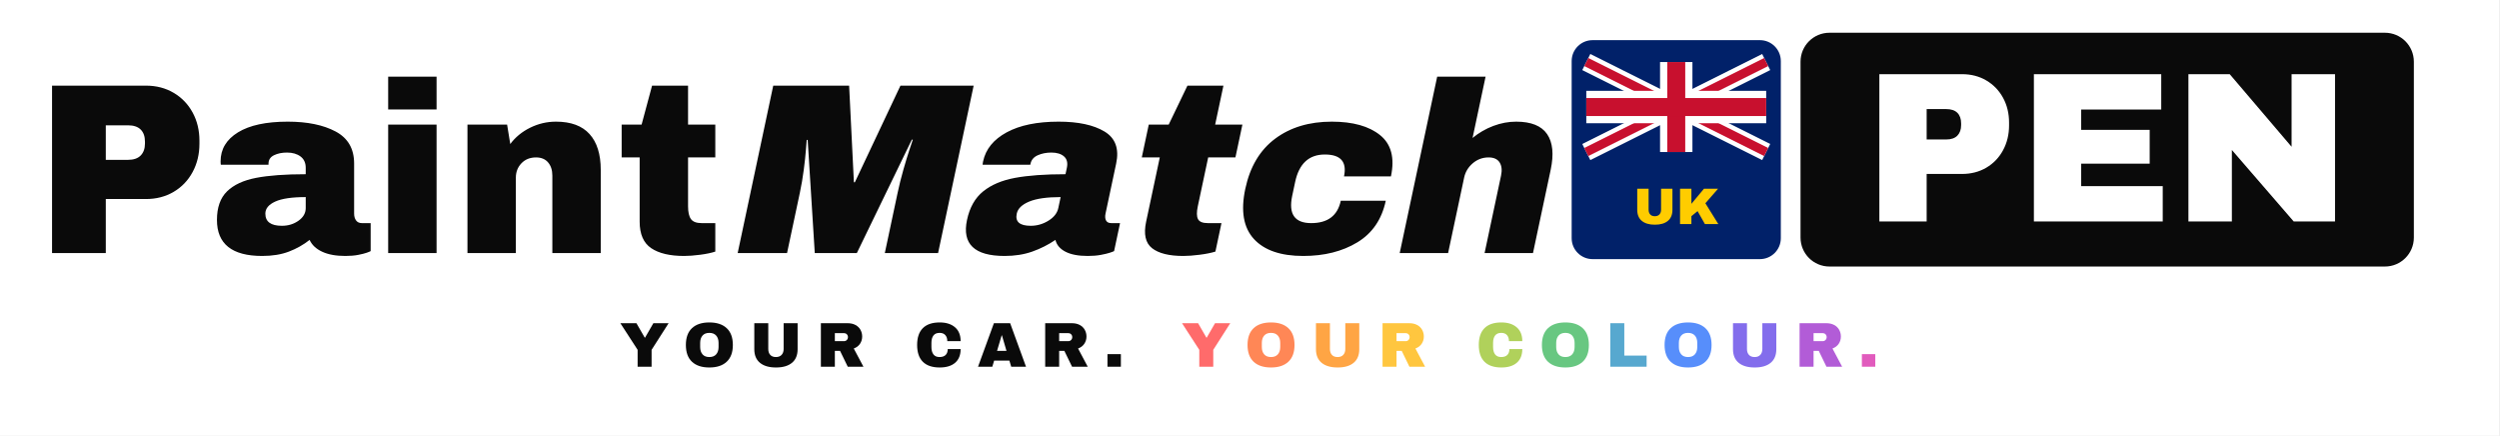
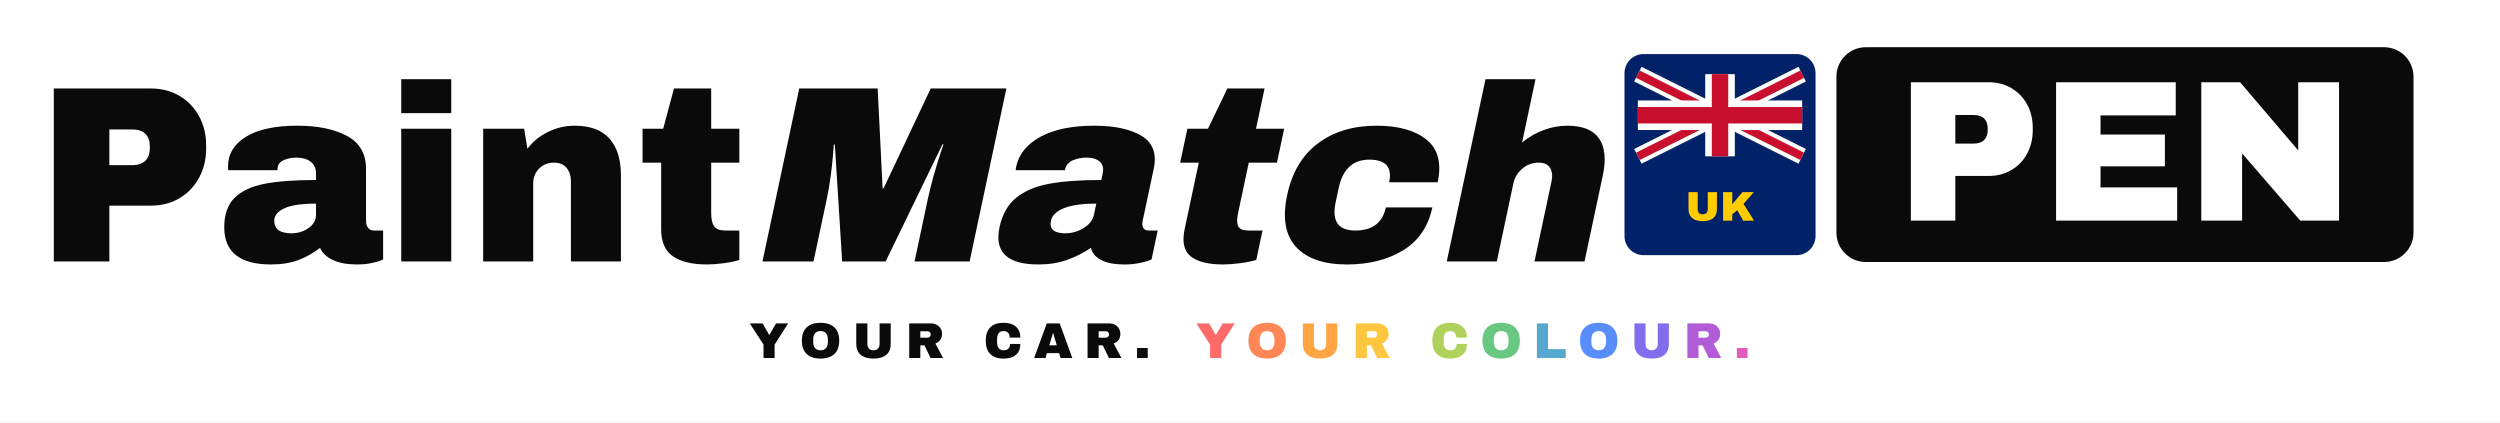
- <svg xmlns="http://www.w3.org/2000/svg" viewBox="0 0 2260.46 393.80" role="img" aria-label="PaintMatchPen">
+ <svg xmlns="http://www.w3.org/2000/svg" viewBox="0 0 2187.82 369.60" role="img" aria-label="PaintMatchPen">
  <rect width="100%" height="100%" fill="#FFFFFF" />
  <path d="M180.4 127.16V130.02Q180.4 144.1 174.24 155.54Q168.08 166.98 157.08 173.47Q146.08 179.96 132.0 179.96H95.7V228.8H47.08V77.44H132.0Q146.08 77.44 157.08 83.93Q168.08 90.42 174.24 101.75Q180.4 113.08 180.4 127.16ZM95.7 144.54H115.72Q123.42 144.54 127.27 140.58Q131.12 136.62 131.12 129.8V128.04Q131.12 121 127.27 117.15Q123.42 113.3 115.72 113.3H95.7Z M320.32 147.84V193.16Q320.32 196.9 322.08 199.32Q323.84 201.74 327.36 201.74H335.28V227.04Q334.62 227.48 331.87 228.47Q329.12 229.46 324.06 230.45Q319.0 231.44 312.4 231.44Q299.64 231.44 291.39 227.59Q283.14 223.74 280.06 216.92Q271.7 223.52 261.36 227.48Q251.02 231.44 237.16 231.44Q196.24 231.44 196.24 198.88Q196.24 181.94 205.37 173.03Q214.5 164.12 231.66 160.82Q248.82 157.52 276.54 157.52V151.8Q276.54 144.98 271.81 141.46Q267.08 137.94 259.6 137.94Q252.78 137.94 247.83 140.36Q242.88 142.78 242.88 148.06V148.94H199.76Q199.54 147.84 199.54 145.86Q199.54 129.36 215.27 119.68Q231.0 110 260.26 110Q286.88 110 303.6 118.91Q320.32 127.82 320.32 147.84ZM240.02 193.16Q240.02 204.16 254.98 204.16Q263.56 204.16 270.05 199.54Q276.54 194.92 276.54 188.1V178.2Q257.84 178.2 248.93 182.27Q240.02 186.34 240.02 193.16Z M351.12 99.0V69.3H394.9V99.0ZM351.12 228.8V112.64H394.9V228.8Z M543.4 153.56V228.8H499.62V158.84Q499.62 151.36 495.77 146.85Q491.92 142.34 484.88 142.34Q476.74 142.34 471.68 147.62Q466.62 152.9 466.62 160.6V228.8H422.84V112.64H458.7L461.56 130.24Q468.38 121 479.49 115.5Q490.6 110 502.92 110Q523.16 110 533.28 121.22Q543.4 132.44 543.4 153.56Z M647.02 112.64V142.34H622.38V186.56Q622.38 194.48 625.02 198.11Q627.66 201.74 634.7 201.74H647.02V227.48Q641.74 229.24 633.38 230.34Q625.02 231.44 618.86 231.44Q599.5 231.44 589.05 224.4Q578.6 217.36 578.6 200.42V142.34H562.32V112.64H580.36L589.82 77.44H622.38V112.64Z" fill="#0A0A0A" />
  <path d="M800.36 228.8 811.957 174.24Q814.108 164.12 817.146 153.45Q820.184 142.78 822.607 135.52Q825.03 128.26 825.671 126.28H824.791L775.06 228.8H737.0L730.585 126.5H729.705Q729.504 128.48 728.974 135.63Q728.444 142.78 727.056 153.45Q725.668 164.12 723.517 174.24L711.92 228.8H667.26L699.433 77.44H768.073L772.388 164.78H773.268L814.493 77.44H880.713L848.54 228.8Z M1009.629 147.84 999.996 193.16Q999.201 196.9 1000.446 199.32Q1001.692 201.74 1005.212 201.74H1013.132L1007.754 227.04Q1007.001 227.48 1004.04 228.47Q1001.08 229.46 995.809 230.45Q990.539 231.44 983.939 231.44Q971.179 231.44 963.747 227.59Q956.316 223.74 954.685 216.92Q944.922 223.52 933.741 227.48Q922.559 231.44 908.699 231.44Q867.779 231.44 874.7 198.88Q878.3 181.94 889.324 173.03Q900.348 164.12 918.21 160.82Q936.071 157.52 963.791 157.52L965.007 151.8Q966.456 144.98 962.475 141.46Q958.493 137.94 951.013 137.94Q944.193 137.94 938.729 140.36Q933.264 142.78 932.142 148.06L931.955 148.94H888.835Q888.849 147.84 889.269 145.86Q892.777 129.36 910.564 119.68Q928.352 110 957.612 110Q984.232 110 999.058 118.91Q1013.884 127.82 1009.629 147.84ZM919.696 193.16Q917.357 204.16 932.317 204.16Q940.897 204.16 948.369 199.54Q955.841 194.92 957.291 188.1L959.395 178.2Q940.695 178.2 930.92 182.27Q921.145 186.34 919.696 193.16Z M1123.811 112.64 1117.498 142.34H1092.858L1083.458 186.56Q1081.775 194.48 1083.643 198.11Q1085.512 201.74 1092.552 201.74H1104.872L1099.401 227.48Q1093.746 229.24 1085.153 230.34Q1076.559 231.44 1070.399 231.44Q1051.039 231.44 1042.085 224.4Q1033.132 217.36 1036.732 200.42L1049.078 142.34H1032.798L1039.111 112.64H1057.151L1074.093 77.44H1106.653L1099.171 112.64Z M1258.17 159.5H1215.71Q1219.919 139.7 1198.359 139.7Q1176.799 139.7 1171.515 164.56L1168.849 177.1Q1163.612 201.74 1186.052 201.74Q1208.492 201.74 1212.794 181.5H1253.494Q1248.116 206.8 1227.788 219.12Q1207.459 231.44 1178.859 231.44Q1148.279 231.44 1134.172 216.04Q1120.066 200.64 1126.425 170.72Q1132.785 140.8 1153.438 125.4Q1174.092 110 1204.672 110Q1233.272 110 1248.386 122.21Q1263.501 134.42 1258.17 159.5Z M1371.432 110Q1391.672 110 1399.407 121.22Q1407.142 132.44 1402.653 153.56L1386.66 228.8H1342.88L1357.75 158.84Q1359.34 151.36 1356.449 146.85Q1353.558 142.34 1346.518 142.34Q1338.378 142.34 1332.195 147.62Q1326.013 152.9 1324.376 160.6L1309.88 228.8H1266.1L1300.003 69.3H1343.783L1331.999 124.74Q1340.535 117.7 1350.813 113.85Q1361.092 110 1371.432 110Z" fill="#0A0A0A" />
-   <rect x="1421.64" y="36.30" width="189.20" height="198.00" rx="18.92" ry="18.92" fill="#012169" />
-   <line x1="1434.88" y1="56.10" x2="1597.60" y2="137.46" stroke="#FFF" stroke-width="16.27" />
-   <line x1="1597.60" y1="56.10" x2="1434.88" y2="137.46" stroke="#FFF" stroke-width="16.27" />
-   <line x1="1434.88" y1="56.10" x2="1597.60" y2="137.46" stroke="#C8102E" stroke-width="8.14" />
-   <line x1="1597.60" y1="56.10" x2="1434.88" y2="137.46" stroke="#C8102E" stroke-width="8.14" />
-   <line x1="1516.24" y1="56.10" x2="1516.24" y2="137.46" stroke="#FFF" stroke-width="29.29" />
-   <line x1="1434.88" y1="96.78" x2="1597.60" y2="96.78" stroke="#FFF" stroke-width="29.29" />
-   <line x1="1516.24" y1="56.10" x2="1516.24" y2="137.46" stroke="#C8102E" stroke-width="16.27" />
-   <line x1="1434.88" y1="96.78" x2="1597.60" y2="96.78" stroke="#C8102E" stroke-width="16.27" />
-   <path d="M1496.902 203.17Q1489.279 203.17 1485.118 199.731Q1480.958 196.291 1480.958 189.736V170.631H1491.231V189.597Q1491.231 192.293 1492.672 193.897Q1494.113 195.5 1496.856 195.5Q1499.598 195.5 1501.063 193.873Q1502.527 192.246 1502.527 189.597V170.631H1512.8V189.736Q1512.8 196.291 1508.663 199.731Q1504.526 203.17 1496.902 203.17Z M1541.342 170.631H1554.079L1542.597 183.786L1554.311 202.613H1542.179L1535.531 190.898L1529.953 195.454V202.613H1519.68V170.631H1529.953V184.298Z" fill="#FFCC00" />
-   <rect x="1632.84" y="33.79" width="546.43" height="203.02" rx="22.0" ry="22.0" fill="#0A0A0A" stroke="#0A0A0A" stroke-width="8.36" />
-   <path d="M1817.288 110.822V113.339Q1817.288 125.729 1811.867 135.796Q1806.446 145.864 1796.766 151.575Q1787.086 157.286 1774.696 157.286H1742.752V200.265H1699.966V67.068H1774.696Q1787.086 67.068 1796.766 72.78Q1806.446 78.491 1811.867 88.461Q1817.288 98.432 1817.288 110.822ZM1742.752 126.116H1760.37Q1767.146 126.116 1770.534 122.632Q1773.922 119.147 1773.922 113.145V111.596Q1773.922 105.401 1770.534 102.013Q1767.146 98.625 1760.37 98.625H1742.752Z M1839.746 67.068H1954.938V99.012H1882.531V117.404H1944.483V147.993H1882.531V168.321H1956.293V200.265H1839.746Z M2074.776 200.265 2018.826 135.603V200.265H1979.525V67.068H2016.89L2072.84 132.699V67.068H2112.141V200.265Z" fill="#FFF" />
-   <path d="M589.402 331.584H576.761V316.312L561.145 292.23H575.674L583.224 305.329H583.453L591.004 292.23H604.789L589.402 316.312Z" fill="#0A0A0A" />
-   <path d="M662.904 311.907Q662.904 321.86 657.356 327.065Q651.807 332.27 641.626 332.27Q631.444 332.27 625.924 327.094Q620.404 321.917 620.404 311.907Q620.404 301.897 625.924 296.721Q631.444 291.544 641.626 291.544Q651.807 291.544 657.356 296.749Q662.904 301.954 662.904 311.907ZM633.332 310.077V313.738Q633.332 317.913 635.448 320.373Q637.564 322.832 641.626 322.832Q645.687 322.832 647.832 320.373Q649.977 317.913 649.977 313.738V310.077Q649.977 305.901 647.832 303.442Q645.687 300.982 641.626 300.982Q637.564 300.982 635.448 303.442Q633.332 305.901 633.332 310.077Z" fill="#0A0A0A" />
-   <path d="M701.914 332.27Q692.534 332.27 687.414 328.038Q682.295 323.805 682.295 315.74V292.23H694.936V315.568Q694.936 318.886 696.709 320.859Q698.482 322.832 701.857 322.832Q705.232 322.832 707.034 320.83Q708.836 318.828 708.836 315.568V292.23H721.477V315.74Q721.477 323.805 716.386 328.038Q711.295 332.27 701.914 332.27Z" fill="#0A0A0A" />
-   <path d="M772.27 315.11 781.022 331.584H766.836L759.858 317.227H755.168V331.584H742.526V292.23H766.608Q770.84 292.23 773.843 293.861Q776.846 295.491 778.362 298.265Q779.878 301.039 779.878 304.3Q779.878 307.903 777.933 310.82Q775.988 313.738 772.27 315.11ZM763.462 301.211H755.168V308.475H763.462Q764.949 308.475 765.978 307.417Q767.008 306.359 767.008 304.814Q767.008 303.27 765.978 302.24Q764.949 301.211 763.462 301.211Z" fill="#0A0A0A" />
+   <rect x="1421.64" y="47.30" width="167.20" height="176.00" rx="16.72" ry="16.72" fill="#012169" />
+   <line x1="1433.34" y1="64.90" x2="1577.14" y2="136.80" stroke="#FFF" stroke-width="14.38" />
+   <line x1="1577.14" y1="64.90" x2="1433.34" y2="136.80" stroke="#FFF" stroke-width="14.38" />
+   <line x1="1433.34" y1="64.90" x2="1577.14" y2="136.80" stroke="#C8102E" stroke-width="7.19" />
+   <line x1="1577.14" y1="64.90" x2="1433.34" y2="136.80" stroke="#C8102E" stroke-width="7.19" />
+   <line x1="1505.24" y1="64.90" x2="1505.24" y2="136.80" stroke="#FFF" stroke-width="25.88" />
+   <line x1="1433.34" y1="100.85" x2="1577.14" y2="100.85" stroke="#FFF" stroke-width="25.88" />
+   <line x1="1505.24" y1="64.90" x2="1505.24" y2="136.80" stroke="#C8102E" stroke-width="14.38" />
+   <line x1="1433.34" y1="100.85" x2="1577.14" y2="100.85" stroke="#C8102E" stroke-width="14.38" />
+   <path d="M1490.126 193.563Q1484.168 193.563 1480.916 190.875Q1477.664 188.186 1477.664 183.064V168.131H1485.694V182.955Q1485.694 185.062 1486.82 186.315Q1487.946 187.569 1490.09 187.569Q1492.233 187.569 1493.378 186.297Q1494.522 185.025 1494.522 182.955V168.131H1502.551V183.064Q1502.551 188.186 1499.318 190.875Q1496.084 193.563 1490.126 193.563Z M1524.859 168.131H1534.814L1525.84 178.413L1534.996 193.127H1525.513L1520.318 183.972L1515.958 187.532V193.127H1507.929V168.131H1515.958V178.813Z" fill="#FFCC00" />
+   <rect x="1610.84" y="45.06" width="497.55" height="180.49" rx="22.0" ry="22.0" fill="#0A0A0A" stroke="#0A0A0A" stroke-width="7.48" />
+   <path d="M1778.92 111.744V114.032Q1778.92 125.296 1773.992 134.448Q1769.064 143.6 1760.264 148.792Q1751.464 153.984 1740.2 153.984H1711.16V193.056H1672.264V71.968H1740.2Q1751.464 71.968 1760.264 77.16Q1769.064 82.352 1773.992 91.416Q1778.92 100.48 1778.92 111.744ZM1711.16 125.648H1727.176Q1733.336 125.648 1736.416 122.48Q1739.496 119.312 1739.496 113.856V112.448Q1739.496 106.816 1736.416 103.736Q1733.336 100.656 1727.176 100.656H1711.16Z M1799.336 71.968H1904.056V101.008H1838.232V117.728H1894.552V145.536H1838.232V164.016H1905.288V193.056H1799.336Z M2013.0 193.056 1962.136 134.272V193.056H1926.408V71.968H1960.376L2011.24 131.632V71.968H2046.968V193.056Z" fill="#FFF" />
+   <path d="M677.89 313.28H668.166V301.532L656.154 283.008H667.33L673.138 293.084H673.314L679.122 283.008H689.726L677.89 301.532Z" fill="#0A0A0A" />
+   <path d="M734.43 298.144Q734.43 305.8 730.162 309.804Q725.894 313.808 718.062 313.808Q710.23 313.808 705.984 309.826Q701.738 305.844 701.738 298.144Q701.738 290.444 705.984 286.462Q710.23 282.48 718.062 282.48Q725.894 282.48 730.162 286.484Q734.43 290.488 734.43 298.144ZM711.682 296.736V299.552Q711.682 302.764 713.31 304.656Q714.938 306.548 718.062 306.548Q721.186 306.548 722.836 304.656Q724.486 302.764 724.486 299.552V296.736Q724.486 293.524 722.836 291.632Q721.186 289.74 718.062 289.74Q714.938 289.74 713.31 291.632Q711.682 293.524 711.682 296.736Z" fill="#0A0A0A" />
+   <path d="M764.438 313.808Q757.222 313.808 753.284 310.552Q749.346 307.296 749.346 301.092V283.008H759.07V300.96Q759.07 303.512 760.434 305.03Q761.798 306.548 764.394 306.548Q766.99 306.548 768.376 305.008Q769.762 303.468 769.762 300.96V283.008H779.486V301.092Q779.486 307.296 775.57 310.552Q771.654 313.808 764.438 313.808Z" fill="#0A0A0A" />
+   <path d="M818.558 300.608 825.29 313.28H814.378L809.01 302.236H805.402V313.28H795.678V283.008H814.202Q817.458 283.008 819.768 284.262Q822.078 285.516 823.244 287.65Q824.41 289.784 824.41 292.292Q824.41 295.064 822.914 297.308Q821.418 299.552 818.558 300.608ZM811.782 289.916H805.402V295.504H811.782Q812.926 295.504 813.718 294.69Q814.51 293.876 814.51 292.688Q814.51 291.5 813.718 290.708Q812.926 289.916 811.782 289.916Z" fill="#0A0A0A" />
  <path d="" fill="#0A0A0A" />
-   <path d="M868.938 308.418H856.869Q856.869 304.986 855.067 302.984Q853.266 300.982 849.948 300.982Q846.116 300.982 844.314 303.384Q842.512 305.787 842.512 310.077V313.738Q842.512 317.97 844.314 320.401Q846.116 322.832 849.834 322.832Q853.494 322.832 855.382 320.945Q857.27 319.057 857.27 315.625H868.938Q868.938 323.69 863.991 327.98Q859.043 332.27 850.005 332.27Q839.938 332.27 834.761 327.122Q829.585 321.974 829.585 311.907Q829.585 301.84 834.761 296.692Q839.938 291.544 850.005 291.544Q858.757 291.544 863.848 295.92Q868.938 300.296 868.938 308.418Z" fill="#0A0A0A" />
-   <path d="M914.698 331.584 913.04 326.036H899.254L897.596 331.584H884.668L899.026 292.23H913.726L928.083 331.584ZM901.886 317.227H910.408L906.29 303.213H906.061Z" fill="#0A0A0A" />
-   <path d="M975.159 315.11 983.91 331.584H969.725L962.746 317.227H958.056V331.584H945.415V292.23H969.496Q973.729 292.23 976.732 293.861Q979.735 295.491 981.251 298.265Q982.766 301.039 982.766 304.3Q982.766 307.903 980.822 310.82Q978.877 313.738 975.159 315.11ZM966.35 301.211H958.056V308.475H966.35Q967.837 308.475 968.867 307.417Q969.896 306.359 969.896 304.814Q969.896 303.27 968.867 302.24Q967.837 301.211 966.35 301.211Z" fill="#0A0A0A" />
-   <path d="M1001.757 331.584V320.201H1013.883V331.584Z" fill="#0A0A0A" />
-   <path d="M1097.452 331.584H1084.811V316.312L1069.196 292.23H1083.724L1091.275 305.329H1091.504L1099.054 292.23H1112.839L1097.452 316.312Z" fill="rgb(255,107,107)" />
-   <path d="M1170.954 311.907Q1170.954 321.86 1165.406 327.065Q1159.858 332.27 1149.676 332.27Q1139.494 332.27 1133.975 327.094Q1128.455 321.917 1128.455 311.907Q1128.455 301.897 1133.975 296.721Q1139.494 291.544 1149.676 291.544Q1159.858 291.544 1165.406 296.749Q1170.954 301.954 1170.954 311.907ZM1141.382 310.077V313.738Q1141.382 317.913 1143.498 320.373Q1145.615 322.832 1149.676 322.832Q1153.737 322.832 1155.882 320.373Q1158.027 317.913 1158.027 313.738V310.077Q1158.027 305.901 1155.882 303.442Q1153.737 300.982 1149.676 300.982Q1145.615 300.982 1143.498 303.442Q1141.382 305.901 1141.382 310.077Z" fill="rgb(255,135,86)" />
-   <path d="M1209.965 332.27Q1200.584 332.27 1195.465 328.038Q1190.345 323.805 1190.345 315.74V292.23H1202.986V315.568Q1202.986 318.886 1204.76 320.859Q1206.533 322.832 1209.908 322.832Q1213.282 322.832 1215.084 320.83Q1216.886 318.828 1216.886 315.568V292.23H1229.527V315.74Q1229.527 323.805 1224.436 328.038Q1219.346 332.27 1209.965 332.27Z" fill="rgb(255,165,68)" />
-   <path d="M1280.321 315.11 1289.072 331.584H1274.887L1267.908 317.227H1263.218V331.584H1250.577V292.23H1274.658Q1278.891 292.23 1281.894 293.861Q1284.897 295.491 1286.413 298.265Q1287.928 301.039 1287.928 304.3Q1287.928 307.903 1285.984 310.82Q1284.039 313.738 1280.321 315.11ZM1271.512 301.211H1263.218V308.475H1271.512Q1272.999 308.475 1274.029 307.417Q1275.058 306.359 1275.058 304.814Q1275.058 303.27 1274.029 302.24Q1272.999 301.211 1271.512 301.211Z" fill="rgb(255,198,63)" />
+   <path d="M892.918 295.46H883.634Q883.634 292.82 882.248 291.28Q880.862 289.74 878.31 289.74Q875.362 289.74 873.976 291.588Q872.59 293.436 872.59 296.736V299.552Q872.59 302.808 873.976 304.678Q875.362 306.548 878.222 306.548Q881.038 306.548 882.49 305.096Q883.942 303.644 883.942 301.004H892.918Q892.918 307.208 889.112 310.508Q885.306 313.808 878.354 313.808Q870.61 313.808 866.628 309.848Q862.646 305.888 862.646 298.144Q862.646 290.4 866.628 286.44Q870.61 282.48 878.354 282.48Q885.086 282.48 889.002 285.846Q892.918 289.212 892.918 295.46Z" fill="#0A0A0A" />
+   <path d="M928.118 313.28 926.842 309.012H916.238L914.962 313.28H905.018L916.062 283.008H927.37L938.414 313.28ZM918.262 302.236H924.818L921.65 291.456H921.474Z" fill="#0A0A0A" />
+   <path d="M974.626 300.608 981.358 313.28H970.446L965.078 302.236H961.47V313.28H951.746V283.008H970.27Q973.526 283.008 975.836 284.262Q978.146 285.516 979.312 287.65Q980.478 289.784 980.478 292.292Q980.478 295.064 978.982 297.308Q977.486 299.552 974.626 300.608ZM967.85 289.916H961.47V295.504H967.85Q968.994 295.504 969.786 294.69Q970.578 293.876 970.578 292.688Q970.578 291.5 969.786 290.708Q968.994 289.916 967.85 289.916Z" fill="#0A0A0A" />
+   <path d="M995.086 313.28V304.524H1004.414V313.28Z" fill="#0A0A0A" />
+   <path d="M1068.698 313.28H1058.974V301.532L1046.962 283.008H1058.138L1063.946 293.084H1064.122L1069.93 283.008H1080.534L1068.698 301.532Z" fill="rgb(255,107,107)" />
+   <path d="M1125.238 298.144Q1125.238 305.8 1120.97 309.804Q1116.702 313.808 1108.87 313.808Q1101.038 313.808 1096.792 309.826Q1092.546 305.844 1092.546 298.144Q1092.546 290.444 1096.792 286.462Q1101.038 282.48 1108.87 282.48Q1116.702 282.48 1120.97 286.484Q1125.238 290.488 1125.238 298.144ZM1102.49 296.736V299.552Q1102.49 302.764 1104.118 304.656Q1105.746 306.548 1108.87 306.548Q1111.994 306.548 1113.644 304.656Q1115.294 302.764 1115.294 299.552V296.736Q1115.294 293.524 1113.644 291.632Q1111.994 289.74 1108.87 289.74Q1105.746 289.74 1104.118 291.632Q1102.49 293.524 1102.49 296.736Z" fill="rgb(255,135,86)" />
+   <path d="M1155.246 313.808Q1148.03 313.808 1144.092 310.552Q1140.154 307.296 1140.154 301.092V283.008H1149.878V300.96Q1149.878 303.512 1151.242 305.03Q1152.606 306.548 1155.202 306.548Q1157.798 306.548 1159.184 305.008Q1160.57 303.468 1160.57 300.96V283.008H1170.294V301.092Q1170.294 307.296 1166.378 310.552Q1162.462 313.808 1155.246 313.808Z" fill="rgb(255,165,68)" />
+   <path d="M1209.366 300.608 1216.098 313.28H1205.186L1199.818 302.236H1196.21V313.28H1186.486V283.008H1205.01Q1208.266 283.008 1210.576 284.262Q1212.886 285.516 1214.052 287.65Q1215.218 289.784 1215.218 292.292Q1215.218 295.064 1213.722 297.308Q1212.226 299.552 1209.366 300.608ZM1202.59 289.916H1196.21V295.504H1202.59Q1203.734 295.504 1204.526 294.69Q1205.318 293.876 1205.318 292.688Q1205.318 291.5 1204.526 290.708Q1203.734 289.916 1202.59 289.916Z" fill="rgb(255,198,63)" />
  <path d="" fill="rgb(220,213,74)" />
-   <path d="M1376.989 308.418H1364.92Q1364.92 304.986 1363.118 302.984Q1361.316 300.982 1357.998 300.982Q1354.166 300.982 1352.364 303.384Q1350.562 305.787 1350.562 310.077V313.738Q1350.562 317.97 1352.364 320.401Q1354.166 322.832 1357.884 322.832Q1361.545 322.832 1363.432 320.945Q1365.32 319.057 1365.32 315.625H1376.989Q1376.989 323.69 1372.041 327.98Q1367.093 332.27 1358.056 332.27Q1347.988 332.27 1342.812 327.122Q1337.635 321.974 1337.635 311.907Q1337.635 301.84 1342.812 296.692Q1347.988 291.544 1358.056 291.544Q1366.807 291.544 1371.898 295.92Q1376.989 300.296 1376.989 308.418Z" fill="rgb(176,209,91)" />
-   <path d="M1437.22 311.907Q1437.22 321.86 1431.672 327.065Q1426.124 332.27 1415.942 332.27Q1405.76 332.27 1400.241 327.094Q1394.721 321.917 1394.721 311.907Q1394.721 301.897 1400.241 296.721Q1405.76 291.544 1415.942 291.544Q1426.124 291.544 1431.672 296.749Q1437.22 301.954 1437.22 311.907ZM1407.648 310.077V313.738Q1407.648 317.913 1409.764 320.373Q1411.881 322.832 1415.942 322.832Q1420.003 322.832 1422.148 320.373Q1424.293 317.913 1424.293 313.738V310.077Q1424.293 305.901 1422.148 303.442Q1420.003 300.982 1415.942 300.982Q1411.881 300.982 1409.764 303.442Q1407.648 305.901 1407.648 310.077Z" fill="rgb(104,199,129)" />
-   <path d="M1456.611 292.23H1469.252V321.517H1489.444V331.584H1456.611Z" fill="rgb(87,168,207)" />
-   <path d="M1548.188 311.907Q1548.188 321.86 1542.64 327.065Q1537.092 332.27 1526.91 332.27Q1516.728 332.27 1511.209 327.094Q1505.689 321.917 1505.689 311.907Q1505.689 301.897 1511.209 296.721Q1516.728 291.544 1526.91 291.544Q1537.092 291.544 1542.64 296.749Q1548.188 301.954 1548.188 311.907ZM1518.616 310.077V313.738Q1518.616 317.913 1520.732 320.373Q1522.849 322.832 1526.91 322.832Q1530.971 322.832 1533.116 320.373Q1535.261 317.913 1535.261 313.738V310.077Q1535.261 305.901 1533.116 303.442Q1530.971 300.982 1526.91 300.982Q1522.849 300.982 1520.732 303.442Q1518.616 305.901 1518.616 310.077Z" fill="rgb(87,142,251)" />
-   <path d="M1587.199 332.27Q1577.818 332.27 1572.699 328.038Q1567.579 323.805 1567.579 315.74V292.23H1580.22V315.568Q1580.22 318.886 1581.994 320.859Q1583.767 322.832 1587.142 322.832Q1590.516 322.832 1592.318 320.83Q1594.12 318.828 1594.12 315.568V292.23H1606.761V315.74Q1606.761 323.805 1601.67 328.038Q1596.58 332.27 1587.199 332.27Z" fill="rgb(131,109,236)" />
-   <path d="M1657.555 315.11 1666.306 331.584H1652.121L1645.142 317.227H1640.452V331.584H1627.811V292.23H1651.892Q1656.125 292.23 1659.128 293.861Q1662.131 295.491 1663.647 298.265Q1665.162 301.039 1665.162 304.3Q1665.162 307.903 1663.218 310.82Q1661.273 313.738 1657.555 315.11ZM1648.746 301.211H1640.452V308.475H1648.746Q1650.233 308.475 1651.263 307.417Q1652.292 306.359 1652.292 304.814Q1652.292 303.27 1651.263 302.24Q1650.233 301.211 1648.746 301.211Z" fill="rgb(178,92,215)" />
-   <path d="M1684.153 331.584V320.201H1696.279V331.584Z" fill="rgb(225,91,189)" />
+   <path d="M1283.726 295.46H1274.442Q1274.442 292.82 1273.056 291.28Q1271.67 289.74 1269.118 289.74Q1266.17 289.74 1264.784 291.588Q1263.398 293.436 1263.398 296.736V299.552Q1263.398 302.808 1264.784 304.678Q1266.17 306.548 1269.03 306.548Q1271.846 306.548 1273.298 305.096Q1274.75 303.644 1274.75 301.004H1283.726Q1283.726 307.208 1279.92 310.508Q1276.114 313.808 1269.162 313.808Q1261.418 313.808 1257.436 309.848Q1253.454 305.888 1253.454 298.144Q1253.454 290.4 1257.436 286.44Q1261.418 282.48 1269.162 282.48Q1275.894 282.48 1279.81 285.846Q1283.726 289.212 1283.726 295.46Z" fill="rgb(176,209,91)" />
+   <path d="M1330.058 298.144Q1330.058 305.8 1325.79 309.804Q1321.522 313.808 1313.69 313.808Q1305.858 313.808 1301.612 309.826Q1297.366 305.844 1297.366 298.144Q1297.366 290.444 1301.612 286.462Q1305.858 282.48 1313.69 282.48Q1321.522 282.48 1325.79 286.484Q1330.058 290.488 1330.058 298.144ZM1307.31 296.736V299.552Q1307.31 302.764 1308.938 304.656Q1310.566 306.548 1313.69 306.548Q1316.814 306.548 1318.464 304.656Q1320.114 302.764 1320.114 299.552V296.736Q1320.114 293.524 1318.464 291.632Q1316.814 289.74 1313.69 289.74Q1310.566 289.74 1308.938 291.632Q1307.31 293.524 1307.31 296.736Z" fill="rgb(104,199,129)" />
+   <path d="M1344.974 283.008H1354.698V305.536H1370.23V313.28H1344.974Z" fill="rgb(87,168,207)" />
+   <path d="M1415.418 298.144Q1415.418 305.8 1411.15 309.804Q1406.882 313.808 1399.05 313.808Q1391.218 313.808 1386.972 309.826Q1382.726 305.844 1382.726 298.144Q1382.726 290.444 1386.972 286.462Q1391.218 282.48 1399.05 282.48Q1406.882 282.48 1411.15 286.484Q1415.418 290.488 1415.418 298.144ZM1392.67 296.736V299.552Q1392.67 302.764 1394.298 304.656Q1395.926 306.548 1399.05 306.548Q1402.174 306.548 1403.824 304.656Q1405.474 302.764 1405.474 299.552V296.736Q1405.474 293.524 1403.824 291.632Q1402.174 289.74 1399.05 289.74Q1395.926 289.74 1394.298 291.632Q1392.67 293.524 1392.67 296.736Z" fill="rgb(87,142,251)" />
+   <path d="M1445.426 313.808Q1438.21 313.808 1434.272 310.552Q1430.334 307.296 1430.334 301.092V283.008H1440.058V300.96Q1440.058 303.512 1441.422 305.03Q1442.786 306.548 1445.382 306.548Q1447.978 306.548 1449.364 305.008Q1450.75 303.468 1450.75 300.96V283.008H1460.474V301.092Q1460.474 307.296 1456.558 310.552Q1452.642 313.808 1445.426 313.808Z" fill="rgb(131,109,236)" />
+   <path d="M1499.546 300.608 1506.278 313.28H1495.366L1489.998 302.236H1486.39V313.28H1476.666V283.008H1495.19Q1498.446 283.008 1500.756 284.262Q1503.066 285.516 1504.232 287.65Q1505.398 289.784 1505.398 292.292Q1505.398 295.064 1503.902 297.308Q1502.406 299.552 1499.546 300.608ZM1492.77 289.916H1486.39V295.504H1492.77Q1493.914 295.504 1494.706 294.69Q1495.498 293.876 1495.498 292.688Q1495.498 291.5 1494.706 290.708Q1493.914 289.916 1492.77 289.916Z" fill="rgb(178,92,215)" />
+   <path d="M1520.006 313.28V304.524H1529.334V313.28Z" fill="rgb(225,91,189)" />
</svg>
